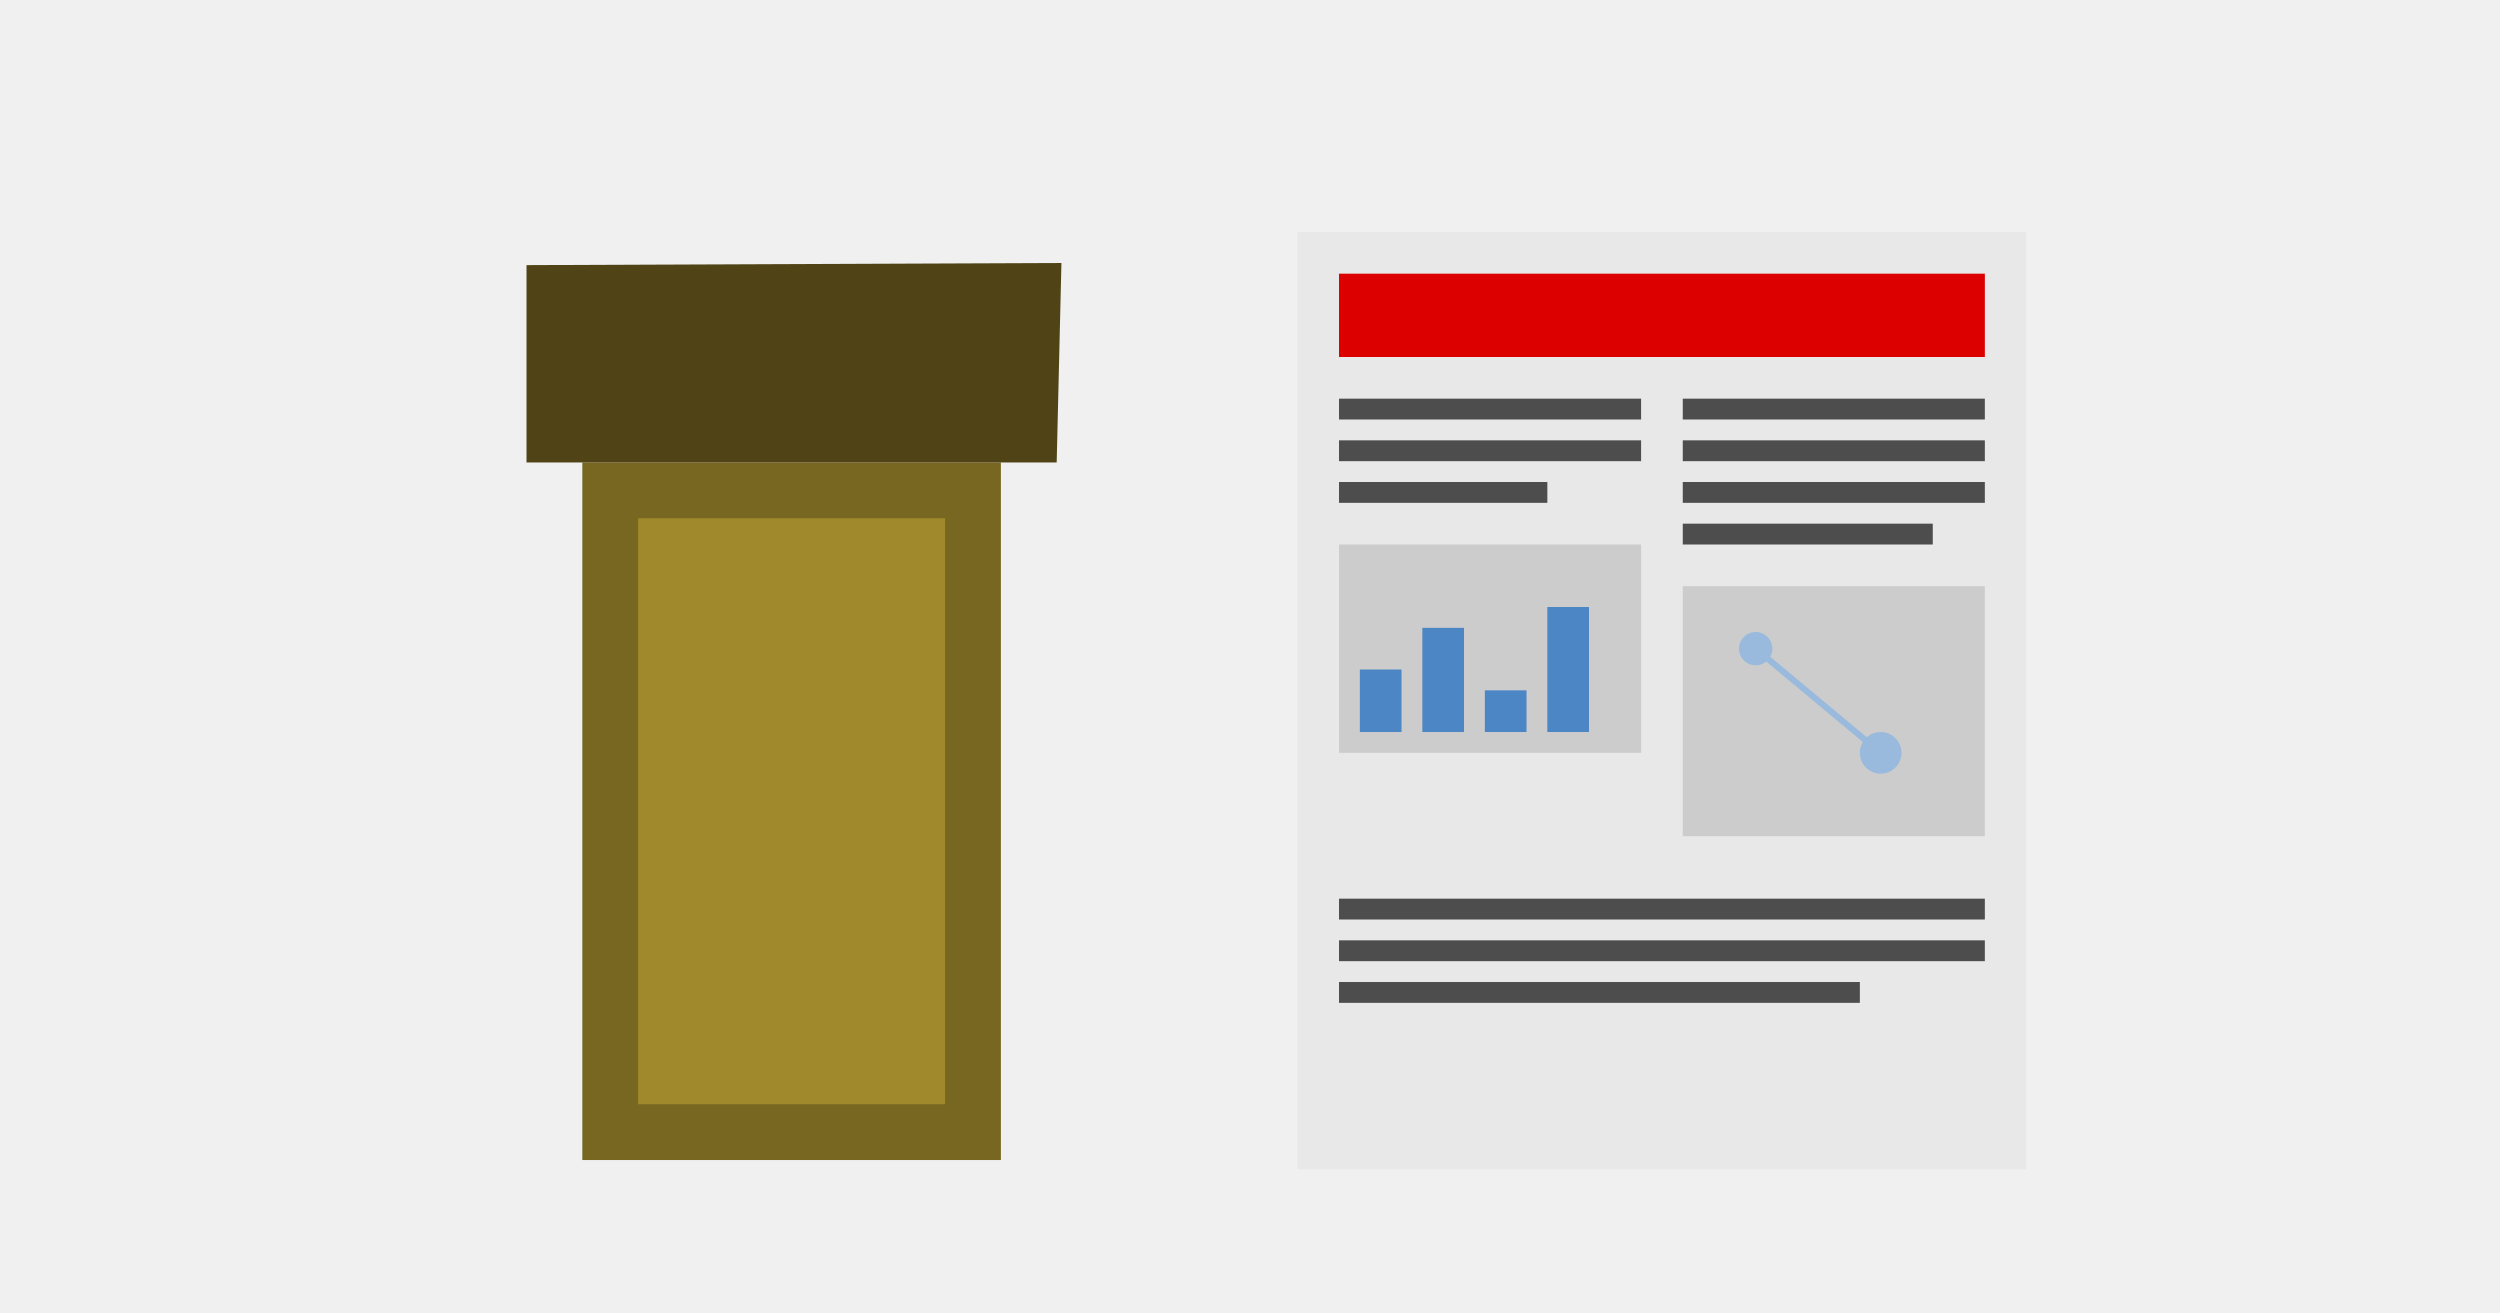
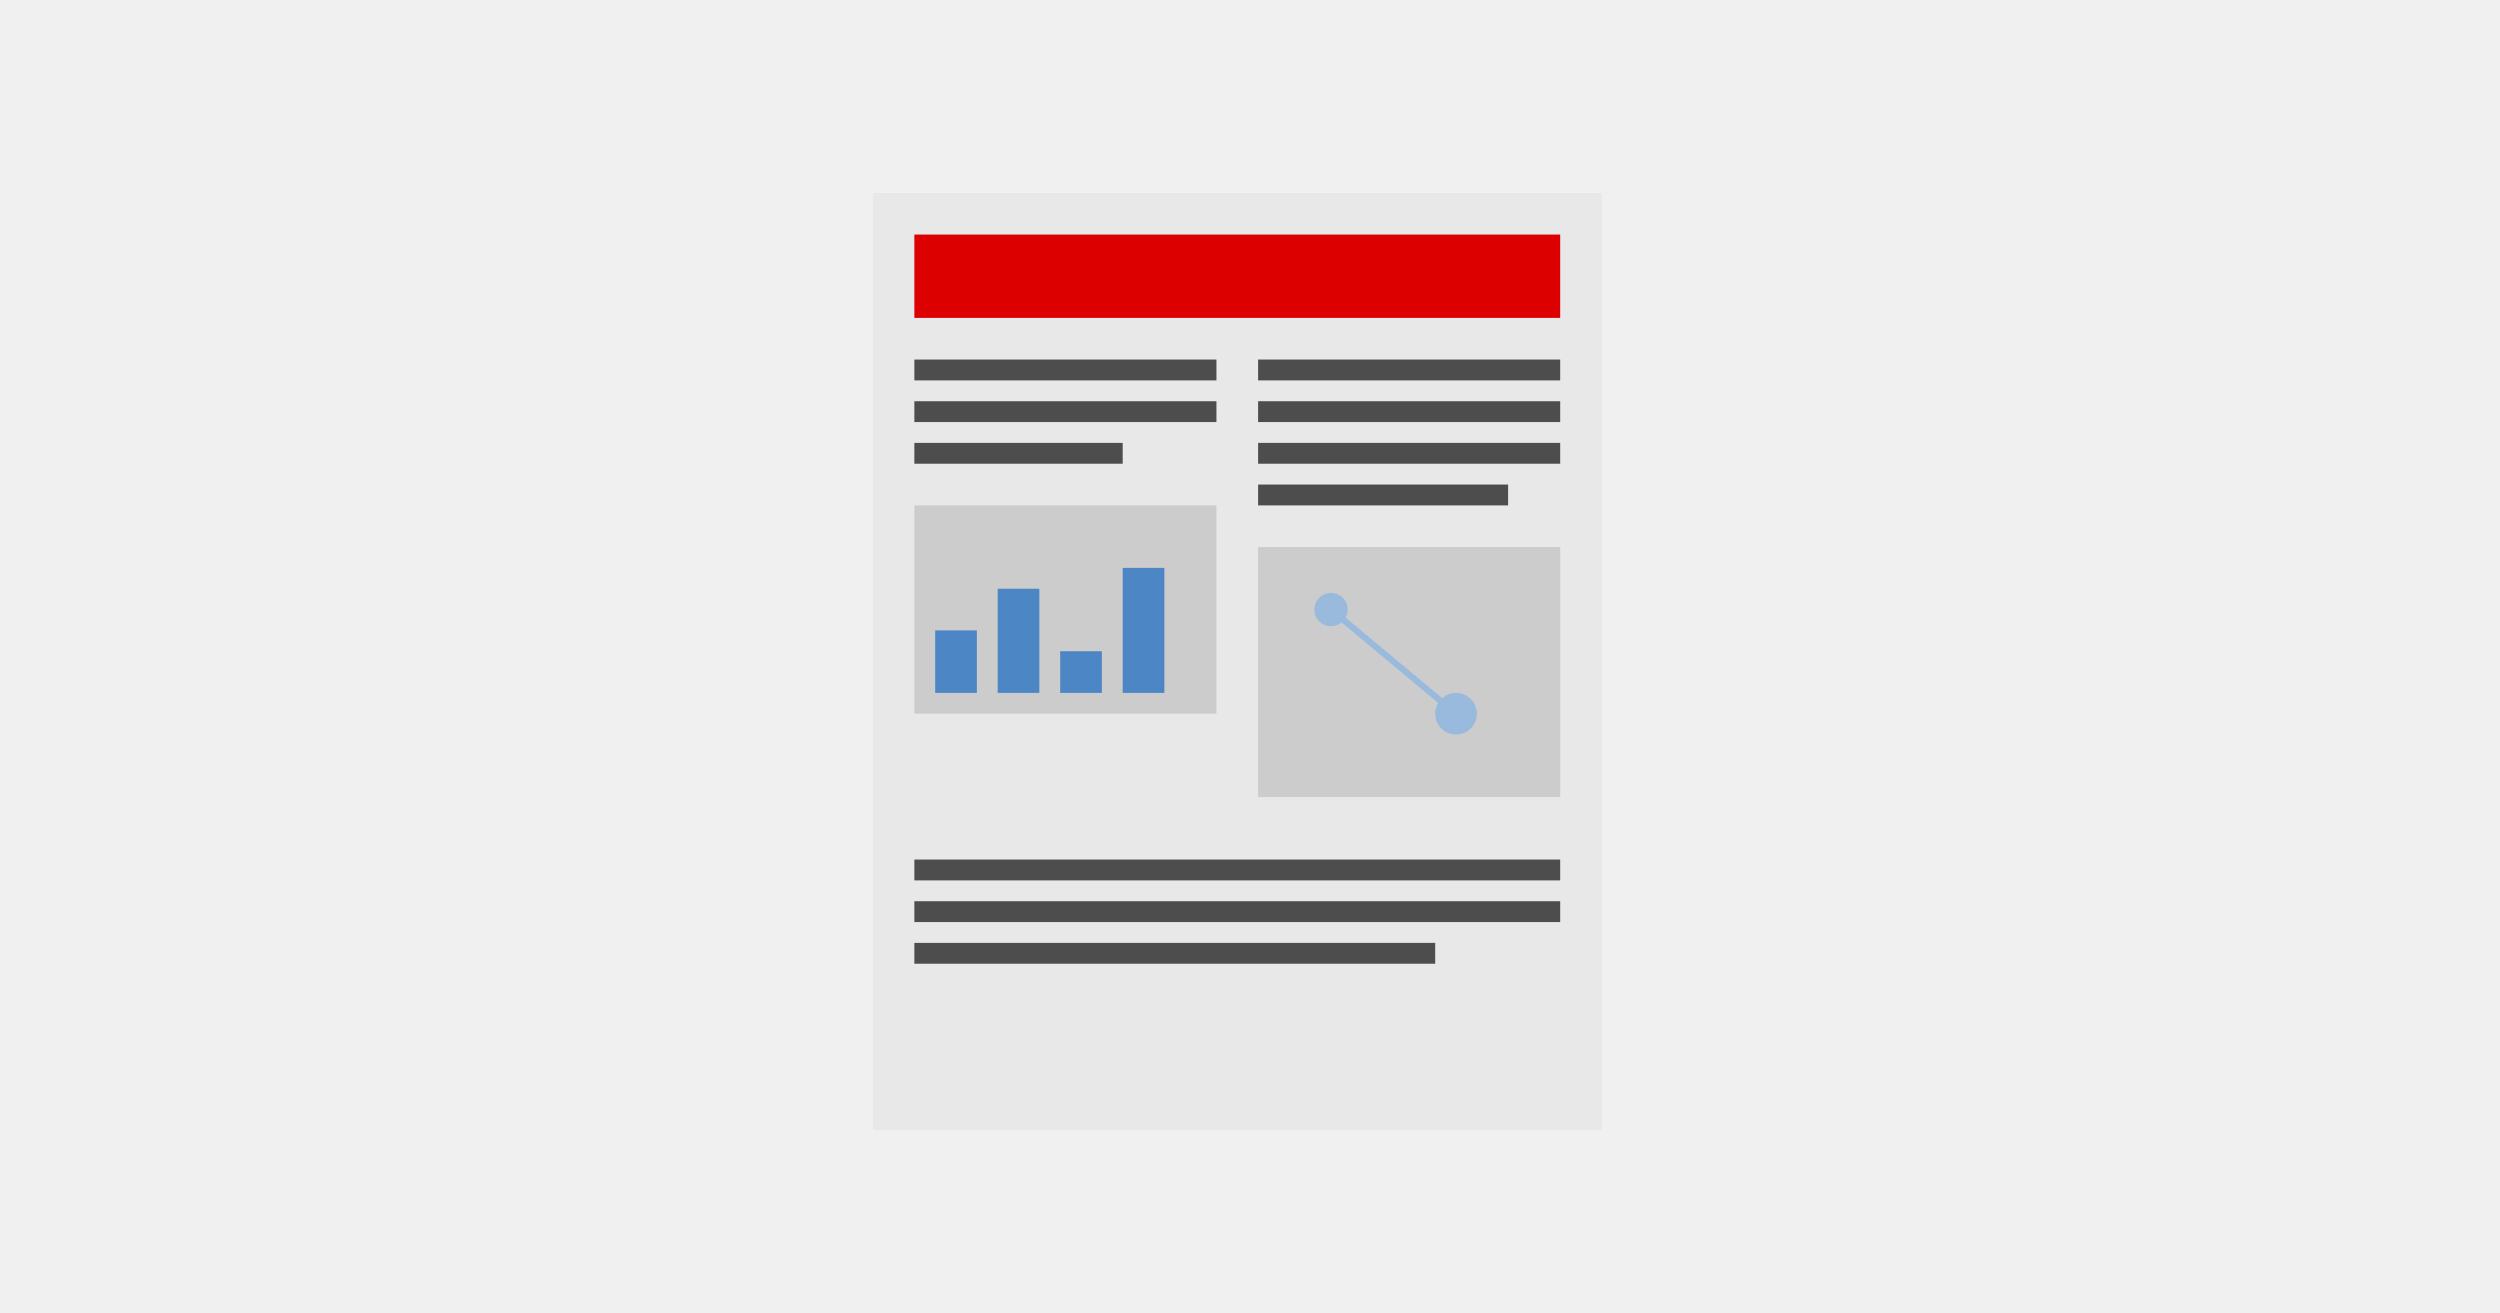
<svg xmlns="http://www.w3.org/2000/svg" viewBox="0 0 1200 630" version="1.1" id="svg28">
  <defs id="defs1">
    <style id="style1">
        .st_light_blue{fill:#ccddec}
        .st_medium_blue{fill:#99badd}
        .st_dark_blue{fill:#4c86c5}
        .st_white{fill:#fff}
    </style>
  </defs>
-   <rect class="st_medium_blue" x="279.515" y="221.97" width="200.909" height="334.848" id="rect1" style="stroke-width:1.339;fill:#786721" />
-   <rect class="st_light_blue" x="306.303" y="248.758" width="147.333" height="281.273" id="rect2" style="stroke-width:1.339;fill:#a0892c" />
-   <path class="st_dark_blue" d="m 252.727,221.97 h 254.485 l 2.273,-95.741 -256.758,1.029 z" id="path2" style="stroke-width:1.593;fill:#504416" />
-   <rect class="st_white" x="622.727" y="111.364" width="350" height="450" id="rect7" />
-   <rect class="st_light_blue" x="622.727" y="111.364" width="350" height="450" fill-opacity="0.2" id="rect8" style="fill:#cccccc;fill-opacity:0.455" />
-   <rect class="st_dark_blue" x="642.727" y="131.364" width="310" height="40" id="rect9" style="fill:#dd0000;fill-opacity:1" />
-   <rect class="st_medium_blue" x="642.727" y="191.364" width="145" height="10" id="rect10" style="fill:#4d4d4d" />
-   <rect class="st_medium_blue" x="642.727" y="211.364" width="145" height="10" id="rect11" style="fill:#4d4d4d" />
-   <rect class="st_medium_blue" x="642.727" y="231.364" width="100" height="10" id="rect12" style="fill:#4d4d4d" />
-   <rect class="st_light_blue" x="642.727" y="261.364" width="145" height="100" id="rect13" style="fill:#cccccc" />
-   <rect class="st_dark_blue" x="652.727" y="321.364" width="20" height="30" id="rect14" />
-   <rect class="st_dark_blue" x="682.727" y="301.364" width="20" height="50" id="rect15" />
-   <rect class="st_dark_blue" x="712.727" y="331.364" width="20" height="20" id="rect16" />
-   <rect class="st_dark_blue" x="742.727" y="291.364" width="20" height="60" id="rect17" />
-   <rect class="st_medium_blue" x="807.727" y="191.364" width="145" height="10" id="rect18" style="fill:#4d4d4d" />
-   <rect class="st_medium_blue" x="807.727" y="211.364" width="145" height="10" id="rect19" style="fill:#4d4d4d" />
-   <rect class="st_medium_blue" x="807.727" y="231.364" width="145" height="10" id="rect20" style="fill:#4d4d4d" />
-   <rect class="st_medium_blue" x="807.727" y="251.364" width="120" height="10" id="rect21" style="fill:#4d4d4d" />
-   <rect class="st_light_blue" x="807.727" y="281.364" width="145" height="120" id="rect22" style="fill:#cccccc" />
-   <circle class="st_medium_blue" cx="842.727" cy="311.364" r="8" id="circle22" />
-   <circle class="st_medium_blue" cx="902.727" cy="361.364" r="10" id="circle23" />
-   <line x1="842.727" y1="311.364" x2="902.727" y2="361.364" stroke="#99badd" stroke-width="3" id="line24" />
-   <rect class="st_medium_blue" x="642.727" y="431.364" width="310" height="10" id="rect24" style="fill:#4d4d4d" />
-   <rect class="st_medium_blue" x="642.727" y="451.364" width="310" height="10" id="rect25" style="fill:#4d4d4d" />
-   <rect class="st_medium_blue" x="642.727" y="471.364" width="250" height="10" id="rect26" style="fill:#4d4d4d" />
+   <rect class="st_white" x="418.89" y="92.589" width="350" height="450" id="rect7" />
+   <rect class="st_light_blue" x="418.89" y="92.589" width="350" height="450" fill-opacity="0.2" id="rect8" style="fill:#cccccc;fill-opacity:0.455" />
+   <rect class="st_dark_blue" x="438.89" y="112.589" width="310" height="40" id="rect9" style="fill:#dd0000;fill-opacity:1" />
+   <rect class="st_medium_blue" x="438.89" y="172.589" width="145" height="10" id="rect10" style="fill:#4d4d4d" />
+   <rect class="st_medium_blue" x="438.89" y="192.589" width="145" height="10" id="rect11" style="fill:#4d4d4d" />
+   <rect class="st_medium_blue" x="438.89" y="212.589" width="100" height="10" id="rect12" style="fill:#4d4d4d" />
+   <rect class="st_light_blue" x="438.89" y="242.589" width="145" height="100" id="rect13" style="fill:#cccccc" />
+   <rect class="st_dark_blue" x="448.89" y="302.589" width="20" height="30" id="rect14" />
+   <rect class="st_dark_blue" x="478.89" y="282.589" width="20" height="50" id="rect15" />
+   <rect class="st_dark_blue" x="508.89" y="312.589" width="20" height="20" id="rect16" />
+   <rect class="st_dark_blue" x="538.89" y="272.589" width="20" height="60" id="rect17" />
+   <rect class="st_medium_blue" x="603.89" y="172.589" width="145" height="10" id="rect18" style="fill:#4d4d4d" />
+   <rect class="st_medium_blue" x="603.89" y="192.589" width="145" height="10" id="rect19" style="fill:#4d4d4d" />
+   <rect class="st_medium_blue" x="603.89" y="212.589" width="145" height="10" id="rect20" style="fill:#4d4d4d" />
+   <rect class="st_medium_blue" x="603.89" y="232.589" width="120" height="10" id="rect21" style="fill:#4d4d4d" />
+   <rect class="st_light_blue" x="603.89" y="262.589" width="145" height="120" id="rect22" style="fill:#cccccc" />
+   <circle class="st_medium_blue" cx="638.89" cy="292.589" r="8" id="circle22" />
+   <circle class="st_medium_blue" cx="698.89" cy="342.589" r="10" id="circle23" />
+   <line x1="638.89" y1="292.589" x2="698.89" y2="342.589" stroke="#99badd" stroke-width="3" id="line24" />
+   <rect class="st_medium_blue" x="438.89" y="412.589" width="310" height="10" id="rect24" style="fill:#4d4d4d" />
+   <rect class="st_medium_blue" x="438.89" y="432.589" width="310" height="10" id="rect25" style="fill:#4d4d4d" />
+   <rect class="st_medium_blue" x="438.89" y="452.589" width="250" height="10" id="rect26" style="fill:#4d4d4d" />
</svg>
